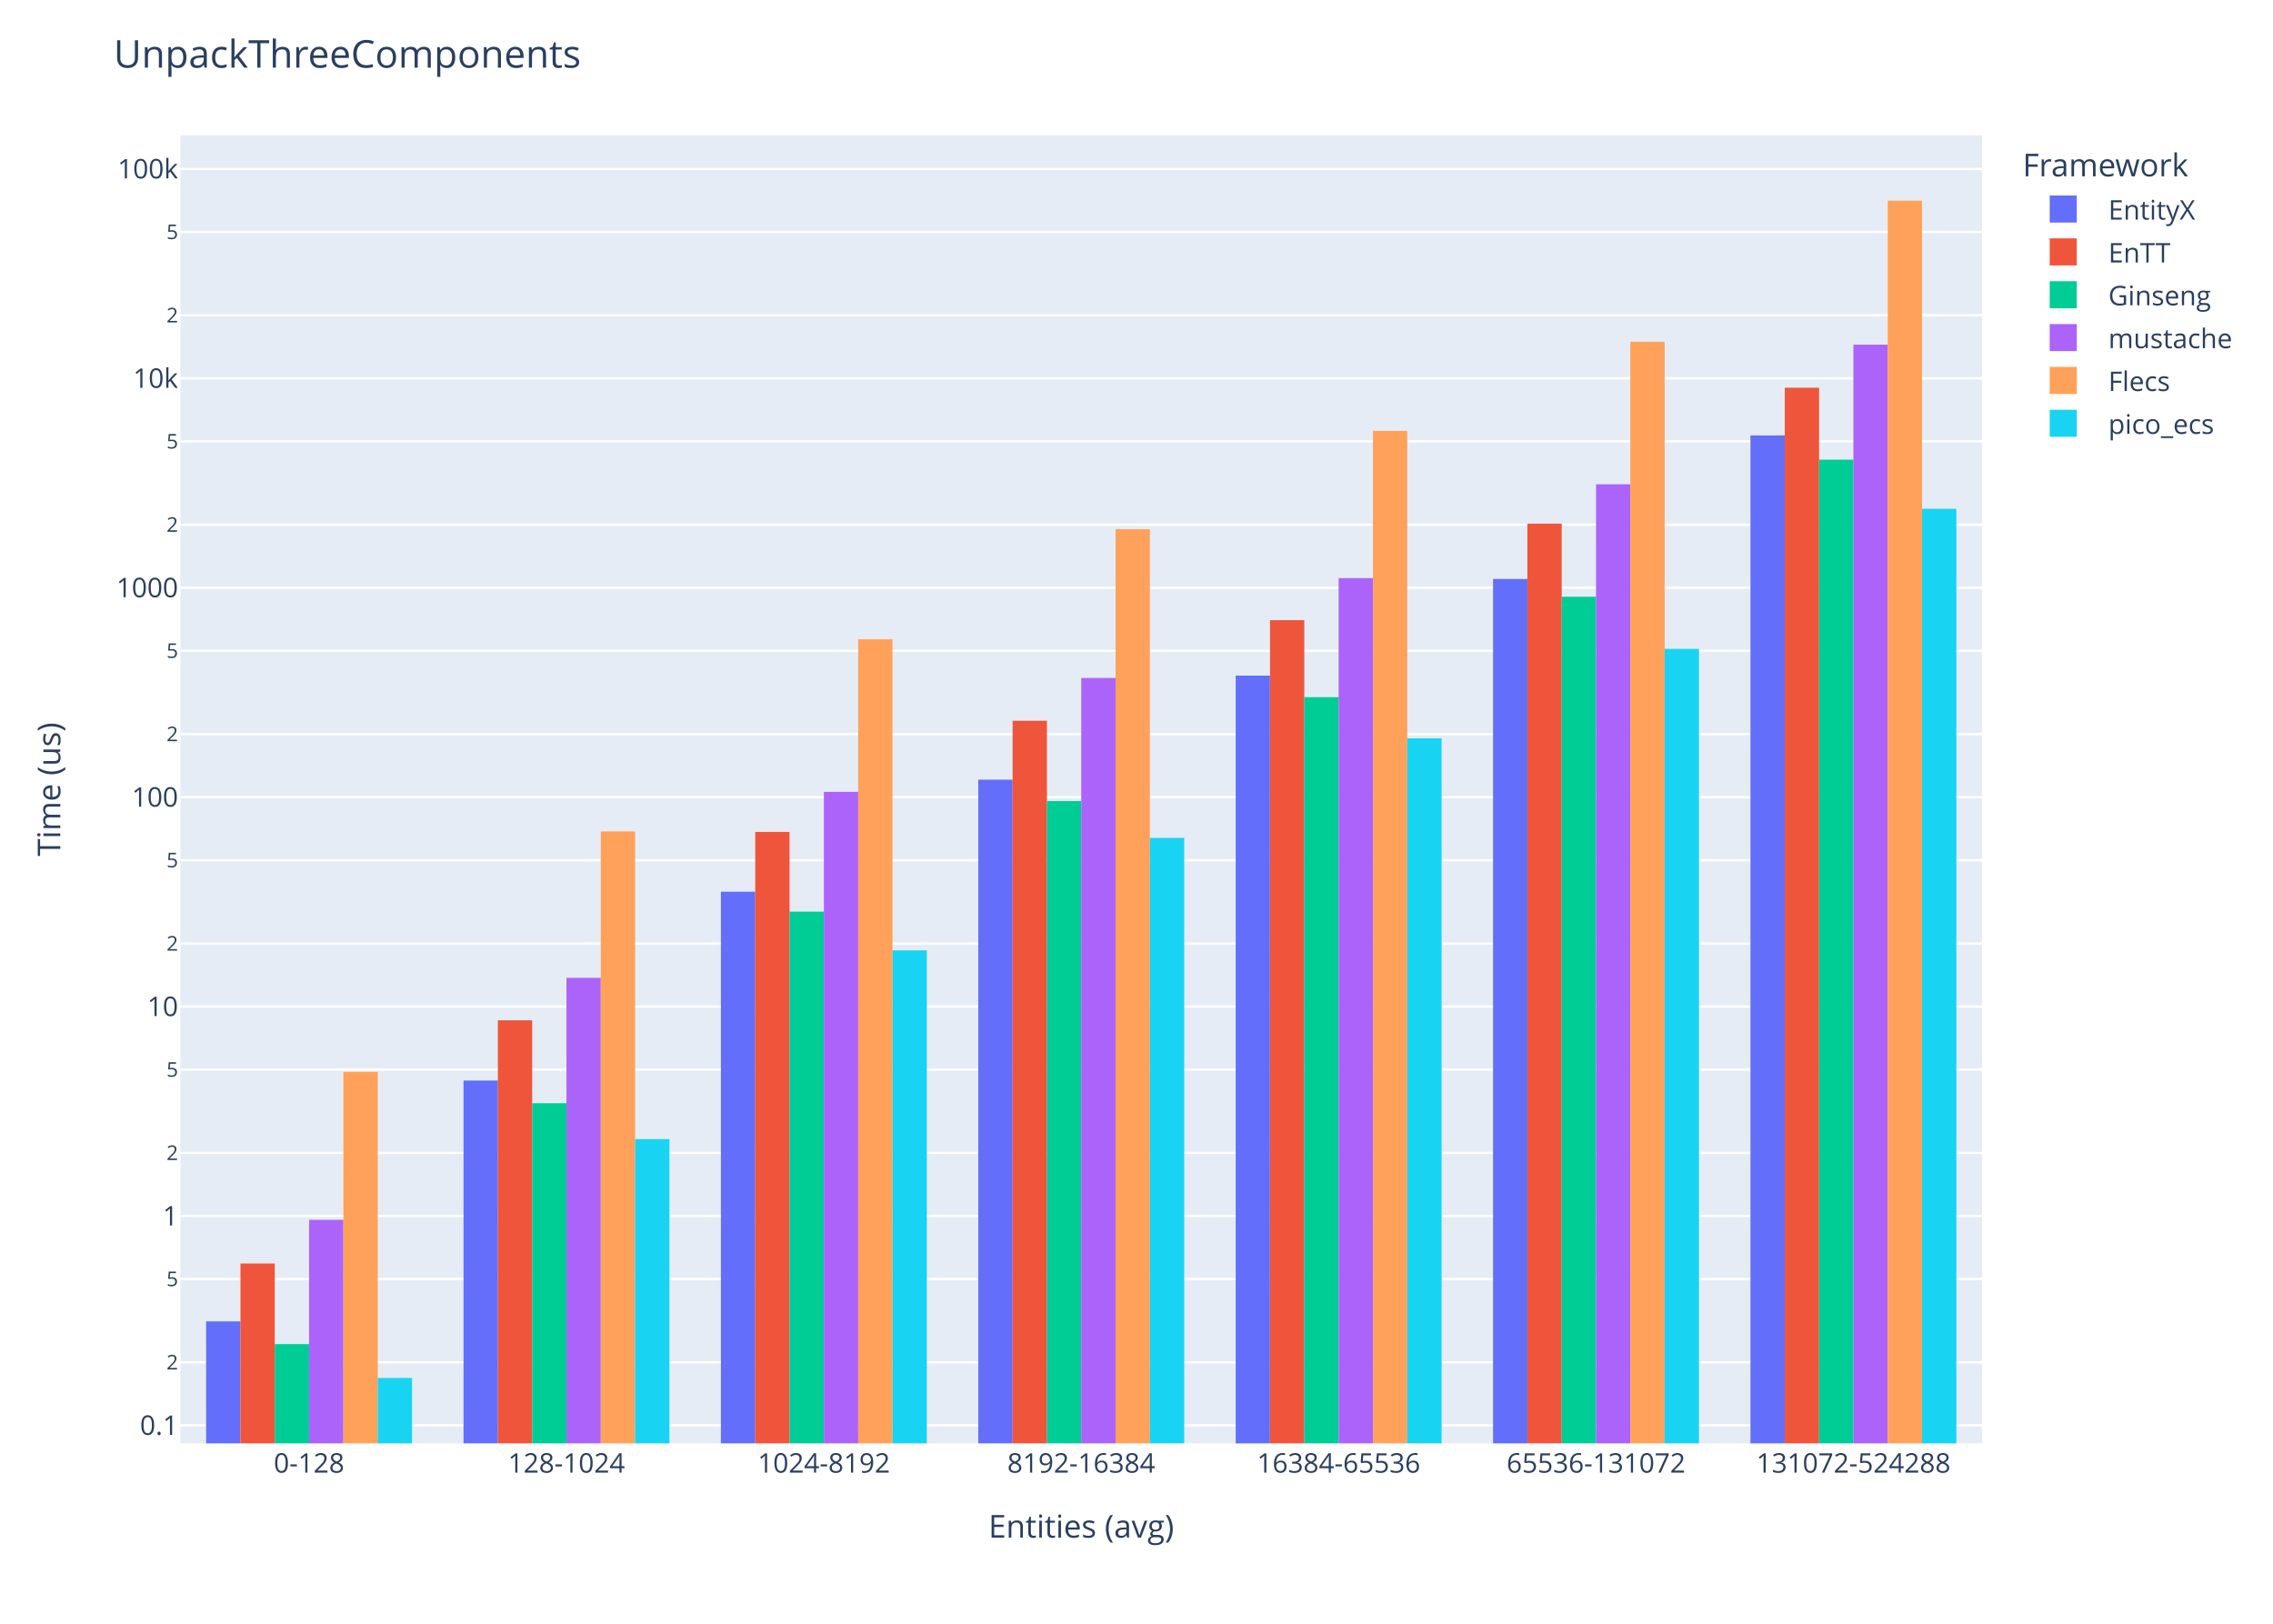
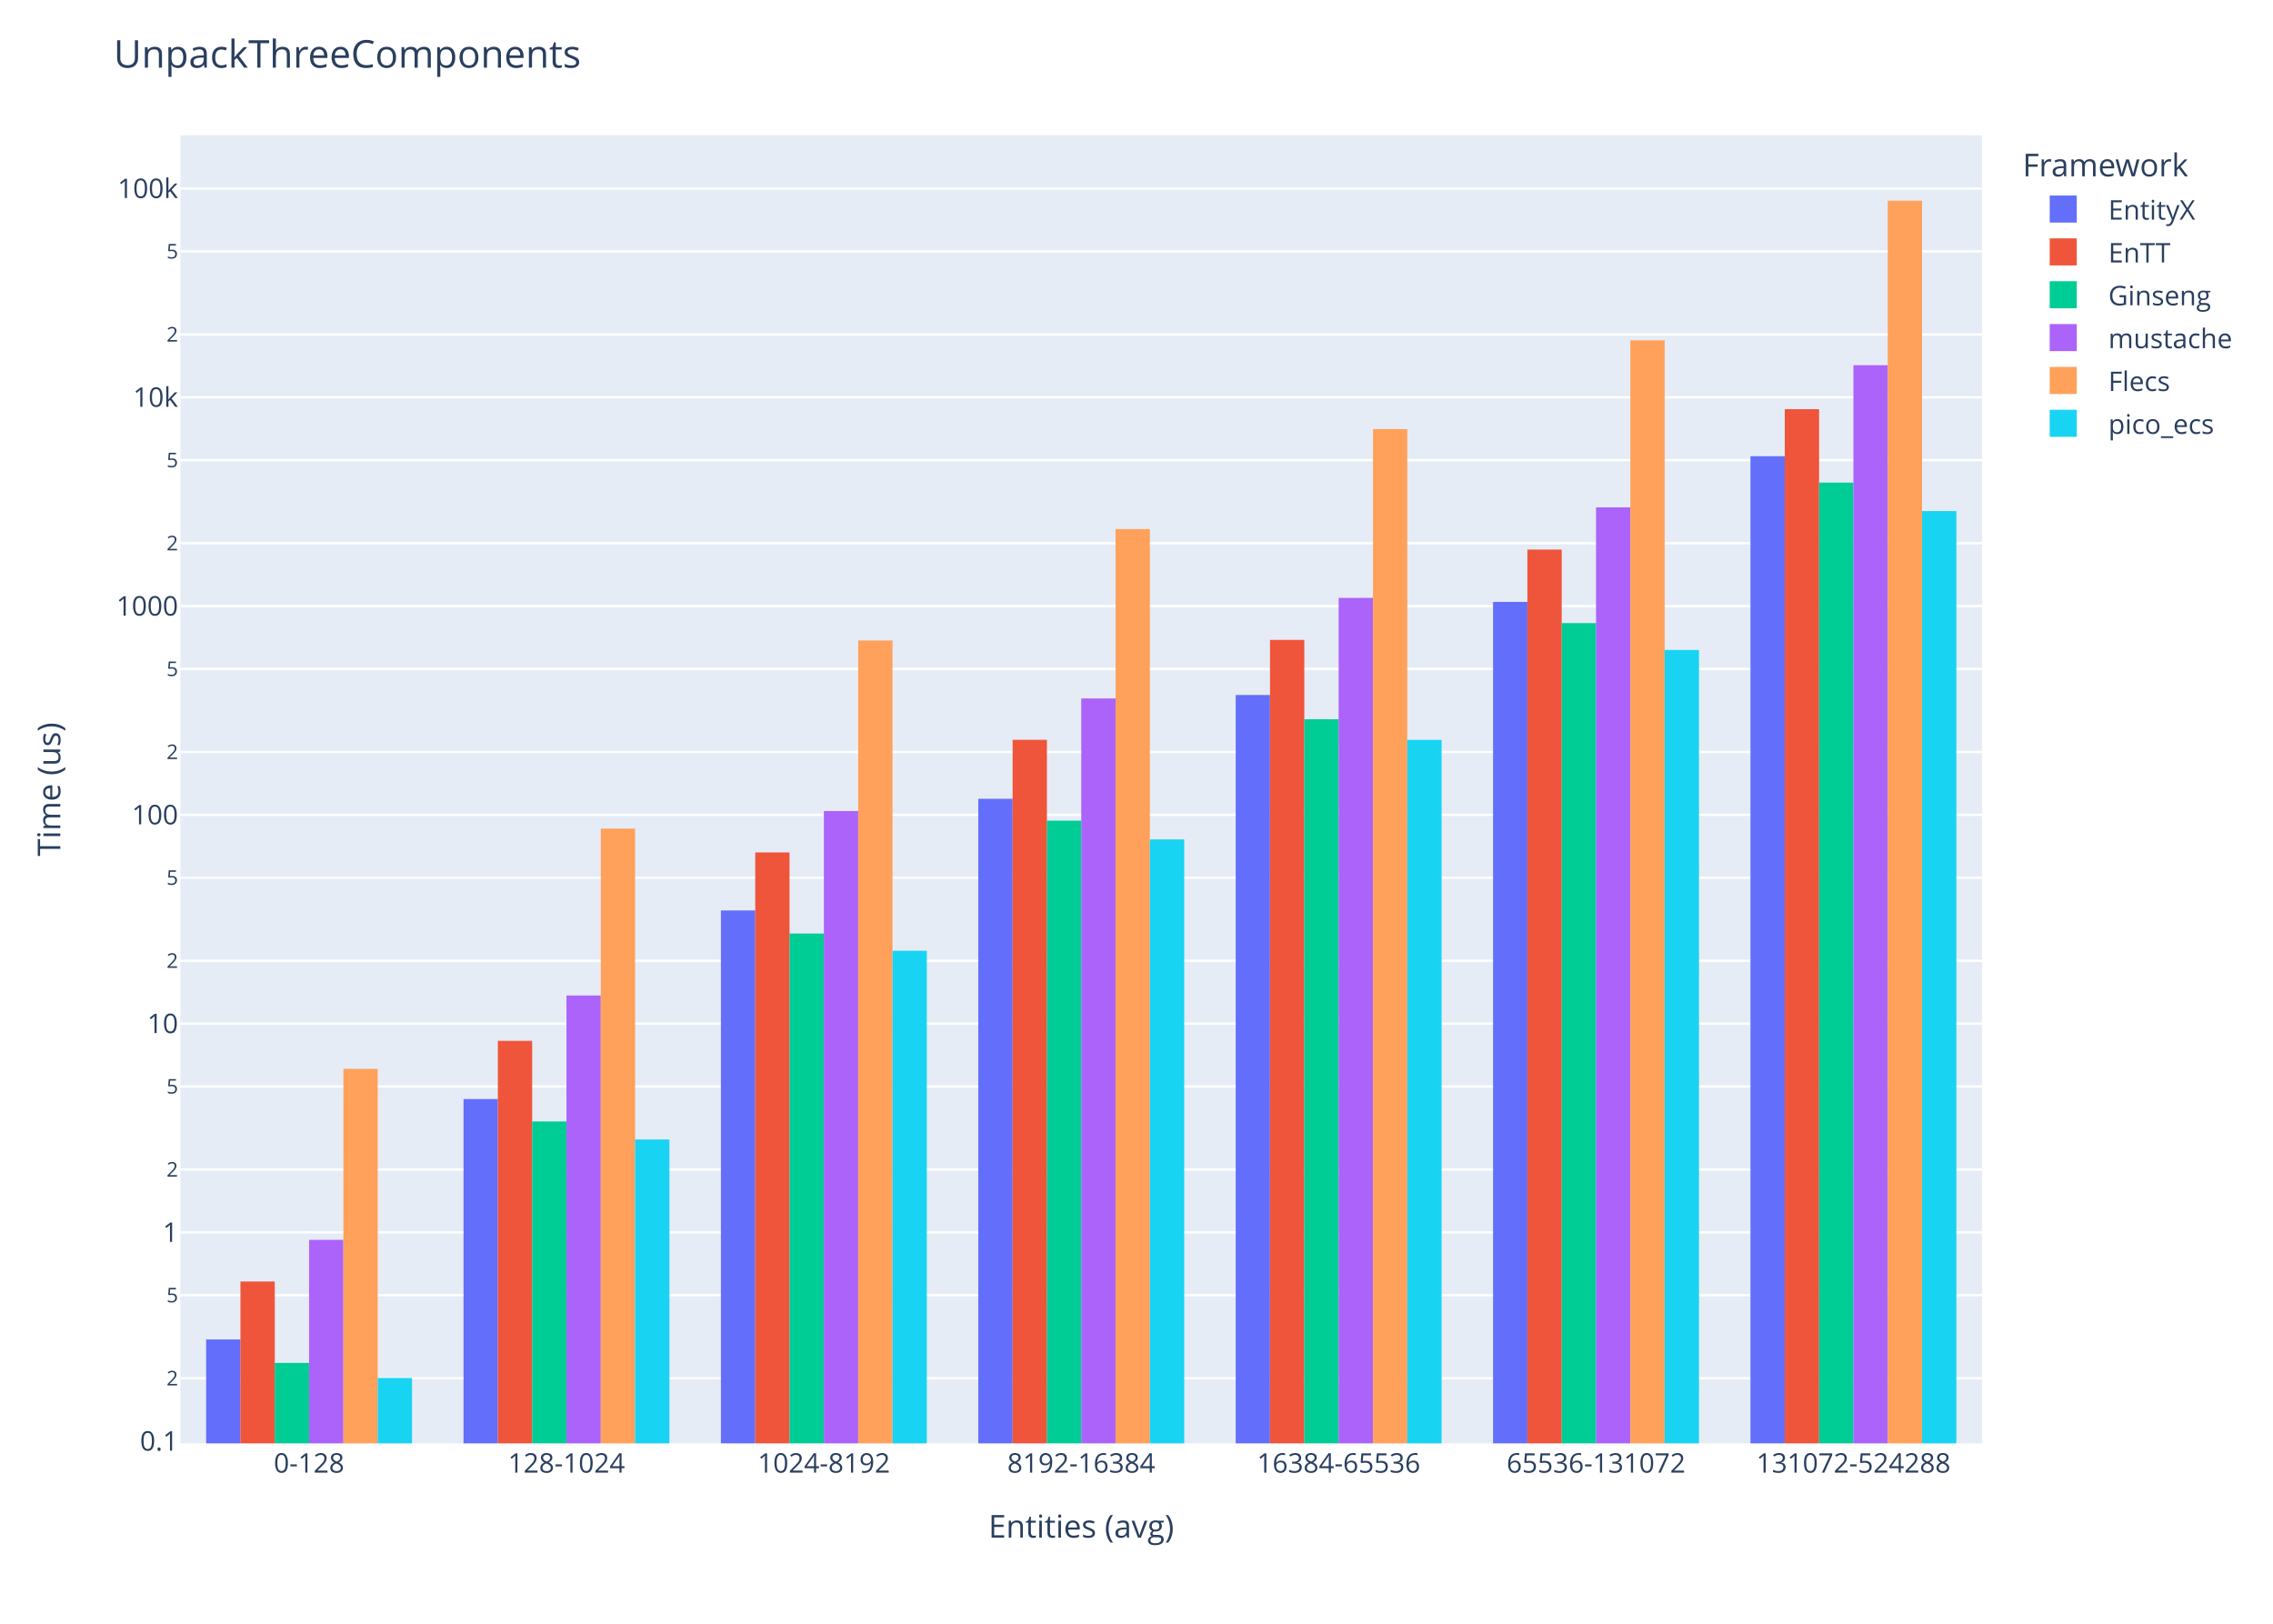
<svg xmlns="http://www.w3.org/2000/svg" class="main-svg" width="1008" height="720" style="" viewBox="0 0 1008 720">
  <rect x="0" y="0" width="1008" height="720" style="fill: rgb(255, 255, 255); fill-opacity: 1;" />
-   <defs id="defs-a10c36">
+   <defs id="defs-0700d1">
    <g class="clips">
-       <clipPath id="clipa10c36xyplot" class="plotclip">
+       <clipPath id="clip0700d1xyplot" class="plotclip">
        <rect width="799" height="580" />
      </clipPath>
-       <clipPath class="axesclip" id="clipa10c36x">
+       <clipPath class="axesclip" id="clip0700d1x">
        <rect x="80" y="0" width="799" height="720" />
      </clipPath>
-       <clipPath class="axesclip" id="clipa10c36y">
+       <clipPath class="axesclip" id="clip0700d1y">
        <rect x="0" y="60" width="1008" height="580" />
      </clipPath>
-       <clipPath class="axesclip" id="clipa10c36xy">
+       <clipPath class="axesclip" id="clip0700d1xy">
        <rect x="80" y="60" width="799" height="580" />
      </clipPath>
    </g>
    <g class="gradients" />
    <g class="patterns" />
  </defs>
  <g class="bglayer">
    <rect class="bg" x="80" y="60" width="799" height="580" style="fill: rgb(229, 236, 246); fill-opacity: 1; stroke-width: 0;" />
  </g>
  <g class="layer-below">
    <g class="imagelayer" />
    <g class="shapelayer" />
  </g>
  <g class="cartesianlayer">
    <g class="subplot xy">
      <g class="layer-subplot">
        <g class="shapelayer" />
        <g class="imagelayer" />
      </g>
      <g class="minor-gridlayer">
        <g class="x" />
        <g class="y" />
      </g>
      <g class="gridlayer">
        <g class="x" />
        <g class="y">
-           <path class="ygrid crisp" transform="translate(0,632.04)" d="M80,0h799" style="stroke: rgb(255, 255, 255); stroke-opacity: 1; stroke-width: 1px;" />
-           <path class="ygrid crisp" transform="translate(0,604.09)" d="M80,0h799" style="stroke: rgb(255, 255, 255); stroke-opacity: 1; stroke-width: 1px;" />
-           <path class="ygrid crisp" transform="translate(0,567.14)" d="M80,0h799" style="stroke: rgb(255, 255, 255); stroke-opacity: 1; stroke-width: 1px;" />
-           <path class="ygrid crisp" transform="translate(0,539.19)" d="M80,0h799" style="stroke: rgb(255, 255, 255); stroke-opacity: 1; stroke-width: 1px;" />
-           <path class="ygrid crisp" transform="translate(0,511.23)" d="M80,0h799" style="stroke: rgb(255, 255, 255); stroke-opacity: 1; stroke-width: 1px;" />
-           <path class="ygrid crisp" transform="translate(0,474.28)" d="M80,0h799" style="stroke: rgb(255, 255, 255); stroke-opacity: 1; stroke-width: 1px;" />
-           <path class="ygrid crisp" transform="translate(0,446.33)" d="M80,0h799" style="stroke: rgb(255, 255, 255); stroke-opacity: 1; stroke-width: 1px;" />
-           <path class="ygrid crisp" transform="translate(0,418.38)" d="M80,0h799" style="stroke: rgb(255, 255, 255); stroke-opacity: 1; stroke-width: 1px;" />
-           <path class="ygrid crisp" transform="translate(0,381.43)" d="M80,0h799" style="stroke: rgb(255, 255, 255); stroke-opacity: 1; stroke-width: 1px;" />
-           <path class="ygrid crisp" transform="translate(0,353.48)" d="M80,0h799" style="stroke: rgb(255, 255, 255); stroke-opacity: 1; stroke-width: 1px;" />
-           <path class="ygrid crisp" transform="translate(0,325.52)" d="M80,0h799" style="stroke: rgb(255, 255, 255); stroke-opacity: 1; stroke-width: 1px;" />
-           <path class="ygrid crisp" transform="translate(0,288.57)" d="M80,0h799" style="stroke: rgb(255, 255, 255); stroke-opacity: 1; stroke-width: 1px;" />
-           <path class="ygrid crisp" transform="translate(0,260.62)" d="M80,0h799" style="stroke: rgb(255, 255, 255); stroke-opacity: 1; stroke-width: 1px;" />
-           <path class="ygrid crisp" transform="translate(0,232.67)" d="M80,0h799" style="stroke: rgb(255, 255, 255); stroke-opacity: 1; stroke-width: 1px;" />
-           <path class="ygrid crisp" transform="translate(0,195.72)" d="M80,0h799" style="stroke: rgb(255, 255, 255); stroke-opacity: 1; stroke-width: 1px;" />
-           <path class="ygrid crisp" transform="translate(0,167.77)" d="M80,0h799" style="stroke: rgb(255, 255, 255); stroke-opacity: 1; stroke-width: 1px;" />
-           <path class="ygrid crisp" transform="translate(0,139.81)" d="M80,0h799" style="stroke: rgb(255, 255, 255); stroke-opacity: 1; stroke-width: 1px;" />
-           <path class="ygrid crisp" transform="translate(0,102.86)" d="M80,0h799" style="stroke: rgb(255, 255, 255); stroke-opacity: 1; stroke-width: 1px;" />
-           <path class="ygrid crisp" transform="translate(0,74.91)" d="M80,0h799" style="stroke: rgb(255, 255, 255); stroke-opacity: 1; stroke-width: 1px;" />
+           <path class="ygrid crisp" transform="translate(0,611.17)" d="M80,0h799" style="stroke: rgb(255, 255, 255); stroke-opacity: 1; stroke-width: 1px;" />
+           <path class="ygrid crisp" transform="translate(0,574.33)" d="M80,0h799" style="stroke: rgb(255, 255, 255); stroke-opacity: 1; stroke-width: 1px;" />
+           <path class="ygrid crisp" transform="translate(0,546.46)" d="M80,0h799" style="stroke: rgb(255, 255, 255); stroke-opacity: 1; stroke-width: 1px;" />
+           <path class="ygrid crisp" transform="translate(0,518.6)" d="M80,0h799" style="stroke: rgb(255, 255, 255); stroke-opacity: 1; stroke-width: 1px;" />
+           <path class="ygrid crisp" transform="translate(0,481.76)" d="M80,0h799" style="stroke: rgb(255, 255, 255); stroke-opacity: 1; stroke-width: 1px;" />
+           <path class="ygrid crisp" transform="translate(0,453.89)" d="M80,0h799" style="stroke: rgb(255, 255, 255); stroke-opacity: 1; stroke-width: 1px;" />
+           <path class="ygrid crisp" transform="translate(0,426.02)" d="M80,0h799" style="stroke: rgb(255, 255, 255); stroke-opacity: 1; stroke-width: 1px;" />
+           <path class="ygrid crisp" transform="translate(0,389.19)" d="M80,0h799" style="stroke: rgb(255, 255, 255); stroke-opacity: 1; stroke-width: 1px;" />
+           <path class="ygrid crisp" transform="translate(0,361.32)" d="M80,0h799" style="stroke: rgb(255, 255, 255); stroke-opacity: 1; stroke-width: 1px;" />
+           <path class="ygrid crisp" transform="translate(0,333.45)" d="M80,0h799" style="stroke: rgb(255, 255, 255); stroke-opacity: 1; stroke-width: 1px;" />
+           <path class="ygrid crisp" transform="translate(0,296.61)" d="M80,0h799" style="stroke: rgb(255, 255, 255); stroke-opacity: 1; stroke-width: 1px;" />
+           <path class="ygrid crisp" transform="translate(0,268.75)" d="M80,0h799" style="stroke: rgb(255, 255, 255); stroke-opacity: 1; stroke-width: 1px;" />
+           <path class="ygrid crisp" transform="translate(0,240.88)" d="M80,0h799" style="stroke: rgb(255, 255, 255); stroke-opacity: 1; stroke-width: 1px;" />
+           <path class="ygrid crisp" transform="translate(0,204.04)" d="M80,0h799" style="stroke: rgb(255, 255, 255); stroke-opacity: 1; stroke-width: 1px;" />
+           <path class="ygrid crisp" transform="translate(0,176.18)" d="M80,0h799" style="stroke: rgb(255, 255, 255); stroke-opacity: 1; stroke-width: 1px;" />
+           <path class="ygrid crisp" transform="translate(0,148.31)" d="M80,0h799" style="stroke: rgb(255, 255, 255); stroke-opacity: 1; stroke-width: 1px;" />
+           <path class="ygrid crisp" transform="translate(0,111.47)" d="M80,0h799" style="stroke: rgb(255, 255, 255); stroke-opacity: 1; stroke-width: 1px;" />
+           <path class="ygrid crisp" transform="translate(0,83.61)" d="M80,0h799" style="stroke: rgb(255, 255, 255); stroke-opacity: 1; stroke-width: 1px;" />
        </g>
      </g>
      <g class="zerolinelayer" />
      <path class="xlines-below" />
      <path class="ylines-below" />
      <g class="overlines-below" />
      <g class="xaxislayer-below" />
      <g class="yaxislayer-below" />
      <g class="overaxes-below" />
-       <g class="plot" transform="translate(80,60)" clip-path="url(#clipa10c36xyplot)">
+       <g class="plot" transform="translate(80,60)" clip-path="url(#clip0700d1xyplot)">
        <g class="barlayer mlayer">
          <g class="trace bars" style="opacity: 1;">
            <g class="points">
              <g class="point">
-                 <path d="M11.41,6090V525.92H26.63V6090Z" style="vector-effect: non-scaling-stroke; opacity: 1; stroke-width: 0px; fill: rgb(99, 110, 250); fill-opacity: 1;" />
-               </g>
-               <g class="point">
-                 <path d="M125.56,6090V419.13H140.78V6090Z" style="vector-effect: non-scaling-stroke; opacity: 1; stroke-width: 0px; fill: rgb(99, 110, 250); fill-opacity: 1;" />
-               </g>
-               <g class="point">
-                 <path d="M239.7,6090V335.4H254.92V6090Z" style="vector-effect: non-scaling-stroke; opacity: 1; stroke-width: 0px; fill: rgb(99, 110, 250); fill-opacity: 1;" />
-               </g>
-               <g class="point">
-                 <path d="M353.84,6090V285.72H369.06V6090Z" style="vector-effect: non-scaling-stroke; opacity: 1; stroke-width: 0px; fill: rgb(99, 110, 250); fill-opacity: 1;" />
-               </g>
-               <g class="point">
-                 <path d="M467.99,6090V239.57H483.2V6090Z" style="vector-effect: non-scaling-stroke; opacity: 1; stroke-width: 0px; fill: rgb(99, 110, 250); fill-opacity: 1;" />
-               </g>
-               <g class="point">
-                 <path d="M582.13,6090V196.74H597.35V6090Z" style="vector-effect: non-scaling-stroke; opacity: 1; stroke-width: 0px; fill: rgb(99, 110, 250); fill-opacity: 1;" />
-               </g>
-               <g class="point">
-                 <path d="M696.27,6090V133.08H711.49V6090Z" style="vector-effect: non-scaling-stroke; opacity: 1; stroke-width: 0px; fill: rgb(99, 110, 250); fill-opacity: 1;" />
-               </g>
-             </g>
-           </g>
-           <g class="trace bars" style="opacity: 1;">
-             <g class="points">
-               <g class="point">
-                 <path d="M26.63,6090V500.25H41.85V6090Z" style="vector-effect: non-scaling-stroke; opacity: 1; stroke-width: 0px; fill: rgb(239, 85, 59); fill-opacity: 1;" />
-               </g>
-               <g class="point">
-                 <path d="M140.78,6090V392.42H156V6090Z" style="vector-effect: non-scaling-stroke; opacity: 1; stroke-width: 0px; fill: rgb(239, 85, 59); fill-opacity: 1;" />
-               </g>
-               <g class="point">
-                 <path d="M254.92,6090V308.91H270.14V6090Z" style="vector-effect: non-scaling-stroke; opacity: 1; stroke-width: 0px; fill: rgb(239, 85, 59); fill-opacity: 1;" />
-               </g>
-               <g class="point">
-                 <path d="M369.06,6090V259.6H384.28V6090Z" style="vector-effect: non-scaling-stroke; opacity: 1; stroke-width: 0px; fill: rgb(239, 85, 59); fill-opacity: 1;" />
-               </g>
-               <g class="point">
-                 <path d="M483.2,6090V214.98H498.42V6090Z" style="vector-effect: non-scaling-stroke; opacity: 1; stroke-width: 0px; fill: rgb(239, 85, 59); fill-opacity: 1;" />
-               </g>
-               <g class="point">
-                 <path d="M597.35,6090V172.19H612.57V6090Z" style="vector-effect: non-scaling-stroke; opacity: 1; stroke-width: 0px; fill: rgb(239, 85, 59); fill-opacity: 1;" />
-               </g>
-               <g class="point">
-                 <path d="M711.49,6090V111.92H726.71V6090Z" style="vector-effect: non-scaling-stroke; opacity: 1; stroke-width: 0px; fill: rgb(239, 85, 59); fill-opacity: 1;" />
-               </g>
-             </g>
-           </g>
-           <g class="trace bars" style="opacity: 1;">
-             <g class="points">
-               <g class="point">
-                 <path d="M41.85,6090V536.01H57.07V6090Z" style="vector-effect: non-scaling-stroke; opacity: 1; stroke-width: 0px; fill: rgb(0, 204, 150); fill-opacity: 1;" />
-               </g>
-               <g class="point">
-                 <path d="M156,6090V429.18H171.21V6090Z" style="vector-effect: non-scaling-stroke; opacity: 1; stroke-width: 0px; fill: rgb(0, 204, 150); fill-opacity: 1;" />
-               </g>
-               <g class="point">
-                 <path d="M270.14,6090V344.24H285.36V6090Z" style="vector-effect: non-scaling-stroke; opacity: 1; stroke-width: 0px; fill: rgb(0, 204, 150); fill-opacity: 1;" />
-               </g>
-               <g class="point">
-                 <path d="M384.28,6090V295.18H399.5V6090Z" style="vector-effect: non-scaling-stroke; opacity: 1; stroke-width: 0px; fill: rgb(0, 204, 150); fill-opacity: 1;" />
-               </g>
-               <g class="point">
-                 <path d="M498.42,6090V249.15H513.64V6090Z" style="vector-effect: non-scaling-stroke; opacity: 1; stroke-width: 0px; fill: rgb(0, 204, 150); fill-opacity: 1;" />
-               </g>
-               <g class="point">
-                 <path d="M612.57,6090V204.6H627.79V6090Z" style="vector-effect: non-scaling-stroke; opacity: 1; stroke-width: 0px; fill: rgb(0, 204, 150); fill-opacity: 1;" />
-               </g>
-               <g class="point">
-                 <path d="M726.71,6090V143.83H741.93V6090Z" style="vector-effect: non-scaling-stroke; opacity: 1; stroke-width: 0px; fill: rgb(0, 204, 150); fill-opacity: 1;" />
-               </g>
-             </g>
-           </g>
-           <g class="trace bars" style="opacity: 1;">
-             <g class="points">
-               <g class="point">
-                 <path d="M57.07,6090V480.9H72.29V6090Z" style="vector-effect: non-scaling-stroke; opacity: 1; stroke-width: 0px; fill: rgb(171, 99, 250); fill-opacity: 1;" />
-               </g>
-               <g class="point">
-                 <path d="M171.21,6090V373.61H186.43V6090Z" style="vector-effect: non-scaling-stroke; opacity: 1; stroke-width: 0px; fill: rgb(171, 99, 250); fill-opacity: 1;" />
-               </g>
-               <g class="point">
-                 <path d="M285.36,6090V291.13H300.58V6090Z" style="vector-effect: non-scaling-stroke; opacity: 1; stroke-width: 0px; fill: rgb(171, 99, 250); fill-opacity: 1;" />
-               </g>
-               <g class="point">
-                 <path d="M399.5,6090V240.63H414.72V6090Z" style="vector-effect: non-scaling-stroke; opacity: 1; stroke-width: 0px; fill: rgb(171, 99, 250); fill-opacity: 1;" />
-               </g>
-               <g class="point">
-                 <path d="M513.64,6090V196.36H528.86V6090Z" style="vector-effect: non-scaling-stroke; opacity: 1; stroke-width: 0px; fill: rgb(171, 99, 250); fill-opacity: 1;" />
-               </g>
-               <g class="point">
-                 <path d="M627.79,6090V154.74H643V6090Z" style="vector-effect: non-scaling-stroke; opacity: 1; stroke-width: 0px; fill: rgb(171, 99, 250); fill-opacity: 1;" />
-               </g>
-               <g class="point">
-                 <path d="M741.93,6090V92.83H757.15V6090Z" style="vector-effect: non-scaling-stroke; opacity: 1; stroke-width: 0px; fill: rgb(171, 99, 250); fill-opacity: 1;" />
-               </g>
-             </g>
-           </g>
-           <g class="trace bars" style="opacity: 1;">
-             <g class="points">
-               <g class="point">
-                 <path d="M72.29,6090V415.29H87.51V6090Z" style="vector-effect: non-scaling-stroke; opacity: 1; stroke-width: 0px; fill: rgb(255, 161, 90); fill-opacity: 1;" />
-               </g>
-               <g class="point">
-                 <path d="M186.43,6090V308.69H201.65V6090Z" style="vector-effect: non-scaling-stroke; opacity: 1; stroke-width: 0px; fill: rgb(255, 161, 90); fill-opacity: 1;" />
-               </g>
-               <g class="point">
-                 <path d="M300.58,6090V223.48H315.8V6090Z" style="vector-effect: non-scaling-stroke; opacity: 1; stroke-width: 0px; fill: rgb(255, 161, 90); fill-opacity: 1;" />
-               </g>
-               <g class="point">
-                 <path d="M414.72,6090V174.68H429.94V6090Z" style="vector-effect: non-scaling-stroke; opacity: 1; stroke-width: 0px; fill: rgb(255, 161, 90); fill-opacity: 1;" />
-               </g>
-               <g class="point">
-                 <path d="M528.86,6090V131.05H544.08V6090Z" style="vector-effect: non-scaling-stroke; opacity: 1; stroke-width: 0px; fill: rgb(255, 161, 90); fill-opacity: 1;" />
-               </g>
-               <g class="point">
-                 <path d="M643,6090V91.52H658.22V6090Z" style="vector-effect: non-scaling-stroke; opacity: 1; stroke-width: 0px; fill: rgb(255, 161, 90); fill-opacity: 1;" />
+                 <path d="M11.41,6090V533.94H26.63V6090Z" style="vector-effect: non-scaling-stroke; opacity: 1; stroke-width: 0px; fill: rgb(99, 110, 250); fill-opacity: 1;" />
+               </g>
+               <g class="point">
+                 <path d="M125.56,6090V427.34H140.78V6090Z" style="vector-effect: non-scaling-stroke; opacity: 1; stroke-width: 0px; fill: rgb(99, 110, 250); fill-opacity: 1;" />
+               </g>
+               <g class="point">
+                 <path d="M239.7,6090V343.72H254.92V6090Z" style="vector-effect: non-scaling-stroke; opacity: 1; stroke-width: 0px; fill: rgb(99, 110, 250); fill-opacity: 1;" />
+               </g>
+               <g class="point">
+                 <path d="M353.84,6090V294.19H369.06V6090Z" style="vector-effect: non-scaling-stroke; opacity: 1; stroke-width: 0px; fill: rgb(99, 110, 250); fill-opacity: 1;" />
+               </g>
+               <g class="point">
+                 <path d="M467.99,6090V248.18H483.2V6090Z" style="vector-effect: non-scaling-stroke; opacity: 1; stroke-width: 0px; fill: rgb(99, 110, 250); fill-opacity: 1;" />
+               </g>
+               <g class="point">
+                 <path d="M582.13,6090V206.9H597.35V6090Z" style="vector-effect: non-scaling-stroke; opacity: 1; stroke-width: 0px; fill: rgb(99, 110, 250); fill-opacity: 1;" />
+               </g>
+               <g class="point">
+                 <path d="M696.27,6090V142.29H711.49V6090Z" style="vector-effect: non-scaling-stroke; opacity: 1; stroke-width: 0px; fill: rgb(99, 110, 250); fill-opacity: 1;" />
+               </g>
+             </g>
+           </g>
+           <g class="trace bars" style="opacity: 1;">
+             <g class="points">
+               <g class="point">
+                 <path d="M26.63,6090V508.24H41.85V6090Z" style="vector-effect: non-scaling-stroke; opacity: 1; stroke-width: 0px; fill: rgb(239, 85, 59); fill-opacity: 1;" />
+               </g>
+               <g class="point">
+                 <path d="M140.78,6090V401.54H156V6090Z" style="vector-effect: non-scaling-stroke; opacity: 1; stroke-width: 0px; fill: rgb(239, 85, 59); fill-opacity: 1;" />
+               </g>
+               <g class="point">
+                 <path d="M254.92,6090V317.98H270.14V6090Z" style="vector-effect: non-scaling-stroke; opacity: 1; stroke-width: 0px; fill: rgb(239, 85, 59); fill-opacity: 1;" />
+               </g>
+               <g class="point">
+                 <path d="M369.06,6090V268.05H384.28V6090Z" style="vector-effect: non-scaling-stroke; opacity: 1; stroke-width: 0px; fill: rgb(239, 85, 59); fill-opacity: 1;" />
+               </g>
+               <g class="point">
+                 <path d="M483.2,6090V223.74H498.42V6090Z" style="vector-effect: non-scaling-stroke; opacity: 1; stroke-width: 0px; fill: rgb(239, 85, 59); fill-opacity: 1;" />
+               </g>
+               <g class="point">
+                 <path d="M597.35,6090V183.69H612.57V6090Z" style="vector-effect: non-scaling-stroke; opacity: 1; stroke-width: 0px; fill: rgb(239, 85, 59); fill-opacity: 1;" />
+               </g>
+               <g class="point">
+                 <path d="M711.49,6090V121.43H726.71V6090Z" style="vector-effect: non-scaling-stroke; opacity: 1; stroke-width: 0px; fill: rgb(239, 85, 59); fill-opacity: 1;" />
+               </g>
+             </g>
+           </g>
+           <g class="trace bars" style="opacity: 1;">
+             <g class="points">
+               <g class="point">
+                 <path d="M41.85,6090V544.34H57.07V6090Z" style="vector-effect: non-scaling-stroke; opacity: 1; stroke-width: 0px; fill: rgb(0, 204, 150); fill-opacity: 1;" />
+               </g>
+               <g class="point">
+                 <path d="M156,6090V437.27H171.21V6090Z" style="vector-effect: non-scaling-stroke; opacity: 1; stroke-width: 0px; fill: rgb(0, 204, 150); fill-opacity: 1;" />
+               </g>
+               <g class="point">
+                 <path d="M270.14,6090V353.95H285.36V6090Z" style="vector-effect: non-scaling-stroke; opacity: 1; stroke-width: 0px; fill: rgb(0, 204, 150); fill-opacity: 1;" />
+               </g>
+               <g class="point">
+                 <path d="M384.28,6090V303.89H399.5V6090Z" style="vector-effect: non-scaling-stroke; opacity: 1; stroke-width: 0px; fill: rgb(0, 204, 150); fill-opacity: 1;" />
+               </g>
+               <g class="point">
+                 <path d="M498.42,6090V258.94H513.64V6090Z" style="vector-effect: non-scaling-stroke; opacity: 1; stroke-width: 0px; fill: rgb(0, 204, 150); fill-opacity: 1;" />
+               </g>
+               <g class="point">
+                 <path d="M612.57,6090V216.31H627.79V6090Z" style="vector-effect: non-scaling-stroke; opacity: 1; stroke-width: 0px; fill: rgb(0, 204, 150); fill-opacity: 1;" />
+               </g>
+               <g class="point">
+                 <path d="M726.71,6090V154H741.93V6090Z" style="vector-effect: non-scaling-stroke; opacity: 1; stroke-width: 0px; fill: rgb(0, 204, 150); fill-opacity: 1;" />
+               </g>
+             </g>
+           </g>
+           <g class="trace bars" style="opacity: 1;">
+             <g class="points">
+               <g class="point">
+                 <path d="M57.07,6090V489.77H72.29V6090Z" style="vector-effect: non-scaling-stroke; opacity: 1; stroke-width: 0px; fill: rgb(171, 99, 250); fill-opacity: 1;" />
+               </g>
+               <g class="point">
+                 <path d="M171.21,6090V381.43H186.43V6090Z" style="vector-effect: non-scaling-stroke; opacity: 1; stroke-width: 0px; fill: rgb(171, 99, 250); fill-opacity: 1;" />
+               </g>
+               <g class="point">
+                 <path d="M285.36,6090V299.64H300.58V6090Z" style="vector-effect: non-scaling-stroke; opacity: 1; stroke-width: 0px; fill: rgb(171, 99, 250); fill-opacity: 1;" />
+               </g>
+               <g class="point">
+                 <path d="M399.5,6090V249.71H414.72V6090Z" style="vector-effect: non-scaling-stroke; opacity: 1; stroke-width: 0px; fill: rgb(171, 99, 250); fill-opacity: 1;" />
+               </g>
+               <g class="point">
+                 <path d="M513.64,6090V205.12H528.86V6090Z" style="vector-effect: non-scaling-stroke; opacity: 1; stroke-width: 0px; fill: rgb(171, 99, 250); fill-opacity: 1;" />
+               </g>
+               <g class="point">
+                 <path d="M627.79,6090V164.96H643V6090Z" style="vector-effect: non-scaling-stroke; opacity: 1; stroke-width: 0px; fill: rgb(171, 99, 250); fill-opacity: 1;" />
+               </g>
+               <g class="point">
+                 <path d="M741.93,6090V101.94H757.15V6090Z" style="vector-effect: non-scaling-stroke; opacity: 1; stroke-width: 0px; fill: rgb(171, 99, 250); fill-opacity: 1;" />
+               </g>
+             </g>
+           </g>
+           <g class="trace bars" style="opacity: 1;">
+             <g class="points">
+               <g class="point">
+                 <path d="M72.29,6090V413.95H87.51V6090Z" style="vector-effect: non-scaling-stroke; opacity: 1; stroke-width: 0px; fill: rgb(255, 161, 90); fill-opacity: 1;" />
+               </g>
+               <g class="point">
+                 <path d="M186.43,6090V307.41H201.65V6090Z" style="vector-effect: non-scaling-stroke; opacity: 1; stroke-width: 0px; fill: rgb(255, 161, 90); fill-opacity: 1;" />
+               </g>
+               <g class="point">
+                 <path d="M300.58,6090V224.01H315.8V6090Z" style="vector-effect: non-scaling-stroke; opacity: 1; stroke-width: 0px; fill: rgb(255, 161, 90); fill-opacity: 1;" />
+               </g>
+               <g class="point">
+                 <path d="M414.72,6090V174.61H429.94V6090Z" style="vector-effect: non-scaling-stroke; opacity: 1; stroke-width: 0px; fill: rgb(255, 161, 90); fill-opacity: 1;" />
+               </g>
+               <g class="point">
+                 <path d="M528.86,6090V130.27H544.08V6090Z" style="vector-effect: non-scaling-stroke; opacity: 1; stroke-width: 0px; fill: rgb(255, 161, 90); fill-opacity: 1;" />
+               </g>
+               <g class="point">
+                 <path d="M643,6090V90.9H658.22V6090Z" style="vector-effect: non-scaling-stroke; opacity: 1; stroke-width: 0px; fill: rgb(255, 161, 90); fill-opacity: 1;" />
              </g>
              <g class="point">
                <path d="M757.15,6090V29H772.37V6090Z" style="vector-effect: non-scaling-stroke; opacity: 1; stroke-width: 0px; fill: rgb(255, 161, 90); fill-opacity: 1;" />
              </g>
            </g>
          </g>
          <g class="trace bars" style="opacity: 1;">
            <g class="points">
              <g class="point">
                <path d="M87.51,6090V551H102.73V6090Z" style="vector-effect: non-scaling-stroke; opacity: 1; stroke-width: 0px; fill: rgb(25, 211, 243); fill-opacity: 1;" />
              </g>
              <g class="point">
-                 <path d="M201.65,6090V445.09H216.87V6090Z" style="vector-effect: non-scaling-stroke; opacity: 1; stroke-width: 0px; fill: rgb(25, 211, 243); fill-opacity: 1;" />
-               </g>
-               <g class="point">
-                 <path d="M315.8,6090V361.41H331.01V6090Z" style="vector-effect: non-scaling-stroke; opacity: 1; stroke-width: 0px; fill: rgb(25, 211, 243); fill-opacity: 1;" />
-               </g>
-               <g class="point">
-                 <path d="M429.94,6090V311.54H445.16V6090Z" style="vector-effect: non-scaling-stroke; opacity: 1; stroke-width: 0px; fill: rgb(25, 211, 243); fill-opacity: 1;" />
-               </g>
-               <g class="point">
-                 <path d="M544.08,6090V267.41H559.3V6090Z" style="vector-effect: non-scaling-stroke; opacity: 1; stroke-width: 0px; fill: rgb(25, 211, 243); fill-opacity: 1;" />
-               </g>
-               <g class="point">
-                 <path d="M658.22,6090V227.72H673.44V6090Z" style="vector-effect: non-scaling-stroke; opacity: 1; stroke-width: 0px; fill: rgb(25, 211, 243); fill-opacity: 1;" />
-               </g>
-               <g class="point">
-                 <path d="M772.37,6090V165.61H787.59V6090Z" style="vector-effect: non-scaling-stroke; opacity: 1; stroke-width: 0px; fill: rgb(25, 211, 243); fill-opacity: 1;" />
+                 <path d="M201.65,6090V445.27H216.87V6090Z" style="vector-effect: non-scaling-stroke; opacity: 1; stroke-width: 0px; fill: rgb(25, 211, 243); fill-opacity: 1;" />
+               </g>
+               <g class="point">
+                 <path d="M315.8,6090V361.58H331.01V6090Z" style="vector-effect: non-scaling-stroke; opacity: 1; stroke-width: 0px; fill: rgb(25, 211, 243); fill-opacity: 1;" />
+               </g>
+               <g class="point">
+                 <path d="M429.94,6090V312.2H445.16V6090Z" style="vector-effect: non-scaling-stroke; opacity: 1; stroke-width: 0px; fill: rgb(25, 211, 243); fill-opacity: 1;" />
+               </g>
+               <g class="point">
+                 <path d="M544.08,6090V268.07H559.3V6090Z" style="vector-effect: non-scaling-stroke; opacity: 1; stroke-width: 0px; fill: rgb(25, 211, 243); fill-opacity: 1;" />
+               </g>
+               <g class="point">
+                 <path d="M658.22,6090V228.2H673.44V6090Z" style="vector-effect: non-scaling-stroke; opacity: 1; stroke-width: 0px; fill: rgb(25, 211, 243); fill-opacity: 1;" />
+               </g>
+               <g class="point">
+                 <path d="M772.37,6090V166.63H787.59V6090Z" style="vector-effect: non-scaling-stroke; opacity: 1; stroke-width: 0px; fill: rgb(25, 211, 243); fill-opacity: 1;" />
              </g>
            </g>
          </g>
        </g>
      </g>
      <g class="overplot" />
      <path class="xlines-above crisp" d="M0,0" style="fill: none;" />
      <path class="ylines-above crisp" d="M0,0" style="fill: none;" />
      <g class="overlines-above" />
      <g class="xaxislayer-above">
        <g class="xtick">
          <text text-anchor="middle" x="0" y="653" transform="translate(137.07,0)" style="font-family: 'Open Sans', verdana, arial, sans-serif; font-size: 12px; fill: rgb(42, 63, 95); fill-opacity: 1; white-space: pre; opacity: 1;">0-128</text>
        </g>
        <g class="xtick">
          <text text-anchor="middle" x="0" y="653" transform="translate(251.21,0)" style="font-family: 'Open Sans', verdana, arial, sans-serif; font-size: 12px; fill: rgb(42, 63, 95); fill-opacity: 1; white-space: pre; opacity: 1;">128-1024</text>
        </g>
        <g class="xtick">
          <text text-anchor="middle" x="0" y="653" transform="translate(365.36,0)" style="font-family: 'Open Sans', verdana, arial, sans-serif; font-size: 12px; fill: rgb(42, 63, 95); fill-opacity: 1; white-space: pre; opacity: 1;">1024-8192</text>
        </g>
        <g class="xtick">
          <text text-anchor="middle" x="0" y="653" transform="translate(479.5,0)" style="font-family: 'Open Sans', verdana, arial, sans-serif; font-size: 12px; fill: rgb(42, 63, 95); fill-opacity: 1; white-space: pre; opacity: 1;">8192-16384</text>
        </g>
        <g class="xtick">
          <text text-anchor="middle" x="0" y="653" transform="translate(593.64,0)" style="font-family: 'Open Sans', verdana, arial, sans-serif; font-size: 12px; fill: rgb(42, 63, 95); fill-opacity: 1; white-space: pre; opacity: 1;">16384-65536</text>
        </g>
        <g class="xtick">
          <text text-anchor="middle" x="0" y="653" transform="translate(707.79,0)" style="font-family: 'Open Sans', verdana, arial, sans-serif; font-size: 12px; fill: rgb(42, 63, 95); fill-opacity: 1; white-space: pre; opacity: 1;">65536-131072</text>
        </g>
        <g class="xtick">
          <text text-anchor="middle" x="0" y="653" transform="translate(821.93,0)" style="font-family: 'Open Sans', verdana, arial, sans-serif; font-size: 12px; fill: rgb(42, 63, 95); fill-opacity: 1; white-space: pre; opacity: 1;">131072-524288</text>
        </g>
      </g>
      <g class="yaxislayer-above">
        <g class="ytick">
-           <text text-anchor="end" x="79" y="4.2" transform="translate(0,632.04)" style="font-family: 'Open Sans', verdana, arial, sans-serif; font-size: 12px; fill: rgb(42, 63, 95); fill-opacity: 1; white-space: pre; opacity: 1;">0.1</text>
-         </g>
-         <g class="ytick">
-           <text text-anchor="end" x="79" y="3.15" style="font-family: 'Open Sans', verdana, arial, sans-serif; font-size: 9px; fill: rgb(42, 63, 95); fill-opacity: 1; white-space: pre; opacity: 1;" transform="translate(0,604.09)">2</text>
-         </g>
-         <g class="ytick">
-           <text text-anchor="end" x="79" y="3.15" style="font-family: 'Open Sans', verdana, arial, sans-serif; font-size: 9px; fill: rgb(42, 63, 95); fill-opacity: 1; white-space: pre; opacity: 1;" transform="translate(0,567.14)">5</text>
-         </g>
-         <g class="ytick">
-           <text text-anchor="end" x="79" y="4.2" style="font-family: 'Open Sans', verdana, arial, sans-serif; font-size: 12px; fill: rgb(42, 63, 95); fill-opacity: 1; white-space: pre; opacity: 1;" transform="translate(0,539.19)">1</text>
-         </g>
-         <g class="ytick">
-           <text text-anchor="end" x="79" y="3.15" style="font-family: 'Open Sans', verdana, arial, sans-serif; font-size: 9px; fill: rgb(42, 63, 95); fill-opacity: 1; white-space: pre; opacity: 1;" transform="translate(0,511.23)">2</text>
-         </g>
-         <g class="ytick">
-           <text text-anchor="end" x="79" y="3.15" style="font-family: 'Open Sans', verdana, arial, sans-serif; font-size: 9px; fill: rgb(42, 63, 95); fill-opacity: 1; white-space: pre; opacity: 1;" transform="translate(0,474.28)">5</text>
-         </g>
-         <g class="ytick">
-           <text text-anchor="end" x="79" y="4.2" style="font-family: 'Open Sans', verdana, arial, sans-serif; font-size: 12px; fill: rgb(42, 63, 95); fill-opacity: 1; white-space: pre; opacity: 1;" transform="translate(0,446.33)">10</text>
-         </g>
-         <g class="ytick">
-           <text text-anchor="end" x="79" y="3.15" style="font-family: 'Open Sans', verdana, arial, sans-serif; font-size: 9px; fill: rgb(42, 63, 95); fill-opacity: 1; white-space: pre; opacity: 1;" transform="translate(0,418.38)">2</text>
-         </g>
-         <g class="ytick">
-           <text text-anchor="end" x="79" y="3.15" style="font-family: 'Open Sans', verdana, arial, sans-serif; font-size: 9px; fill: rgb(42, 63, 95); fill-opacity: 1; white-space: pre; opacity: 1;" transform="translate(0,381.43)">5</text>
-         </g>
-         <g class="ytick">
-           <text text-anchor="end" x="79" y="4.2" style="font-family: 'Open Sans', verdana, arial, sans-serif; font-size: 12px; fill: rgb(42, 63, 95); fill-opacity: 1; white-space: pre; opacity: 1;" transform="translate(0,353.48)">100</text>
-         </g>
-         <g class="ytick">
-           <text text-anchor="end" x="79" y="3.15" style="font-family: 'Open Sans', verdana, arial, sans-serif; font-size: 9px; fill: rgb(42, 63, 95); fill-opacity: 1; white-space: pre; opacity: 1;" transform="translate(0,325.52)">2</text>
-         </g>
-         <g class="ytick">
-           <text text-anchor="end" x="79" y="3.15" style="font-family: 'Open Sans', verdana, arial, sans-serif; font-size: 9px; fill: rgb(42, 63, 95); fill-opacity: 1; white-space: pre; opacity: 1;" transform="translate(0,288.57)">5</text>
-         </g>
-         <g class="ytick">
-           <text text-anchor="end" x="79" y="4.2" style="font-family: 'Open Sans', verdana, arial, sans-serif; font-size: 12px; fill: rgb(42, 63, 95); fill-opacity: 1; white-space: pre; opacity: 1;" transform="translate(0,260.62)">1000</text>
-         </g>
-         <g class="ytick">
-           <text text-anchor="end" x="79" y="3.15" style="font-family: 'Open Sans', verdana, arial, sans-serif; font-size: 9px; fill: rgb(42, 63, 95); fill-opacity: 1; white-space: pre; opacity: 1;" transform="translate(0,232.67)">2</text>
-         </g>
-         <g class="ytick">
-           <text text-anchor="end" x="79" y="3.15" style="font-family: 'Open Sans', verdana, arial, sans-serif; font-size: 9px; fill: rgb(42, 63, 95); fill-opacity: 1; white-space: pre; opacity: 1;" transform="translate(0,195.72)">5</text>
-         </g>
-         <g class="ytick">
-           <text text-anchor="end" x="79" y="4.2" style="font-family: 'Open Sans', verdana, arial, sans-serif; font-size: 12px; fill: rgb(42, 63, 95); fill-opacity: 1; white-space: pre; opacity: 1;" transform="translate(0,167.77)">10k</text>
-         </g>
-         <g class="ytick">
-           <text text-anchor="end" x="79" y="3.15" style="font-family: 'Open Sans', verdana, arial, sans-serif; font-size: 9px; fill: rgb(42, 63, 95); fill-opacity: 1; white-space: pre; opacity: 1;" transform="translate(0,139.81)">2</text>
-         </g>
-         <g class="ytick">
-           <text text-anchor="end" x="79" y="3.15" style="font-family: 'Open Sans', verdana, arial, sans-serif; font-size: 9px; fill: rgb(42, 63, 95); fill-opacity: 1; white-space: pre; opacity: 1;" transform="translate(0,102.86)">5</text>
-         </g>
-         <g class="ytick">
-           <text text-anchor="end" x="79" y="4.2" style="font-family: 'Open Sans', verdana, arial, sans-serif; font-size: 12px; fill: rgb(42, 63, 95); fill-opacity: 1; white-space: pre; opacity: 1;" transform="translate(0,74.91)">100k</text>
+           <text text-anchor="end" x="79" y="4.2" transform="translate(0,639.03)" style="font-family: 'Open Sans', verdana, arial, sans-serif; font-size: 12px; fill: rgb(42, 63, 95); fill-opacity: 1; white-space: pre; opacity: 1;">0.1</text>
+         </g>
+         <g class="ytick">
+           <text text-anchor="end" x="79" y="3.15" style="font-family: 'Open Sans', verdana, arial, sans-serif; font-size: 9px; fill: rgb(42, 63, 95); fill-opacity: 1; white-space: pre; opacity: 1;" transform="translate(0,611.17)">2</text>
+         </g>
+         <g class="ytick">
+           <text text-anchor="end" x="79" y="3.15" style="font-family: 'Open Sans', verdana, arial, sans-serif; font-size: 9px; fill: rgb(42, 63, 95); fill-opacity: 1; white-space: pre; opacity: 1;" transform="translate(0,574.33)">5</text>
+         </g>
+         <g class="ytick">
+           <text text-anchor="end" x="79" y="4.2" style="font-family: 'Open Sans', verdana, arial, sans-serif; font-size: 12px; fill: rgb(42, 63, 95); fill-opacity: 1; white-space: pre; opacity: 1;" transform="translate(0,546.46)">1</text>
+         </g>
+         <g class="ytick">
+           <text text-anchor="end" x="79" y="3.15" style="font-family: 'Open Sans', verdana, arial, sans-serif; font-size: 9px; fill: rgb(42, 63, 95); fill-opacity: 1; white-space: pre; opacity: 1;" transform="translate(0,518.6)">2</text>
+         </g>
+         <g class="ytick">
+           <text text-anchor="end" x="79" y="3.15" style="font-family: 'Open Sans', verdana, arial, sans-serif; font-size: 9px; fill: rgb(42, 63, 95); fill-opacity: 1; white-space: pre; opacity: 1;" transform="translate(0,481.76)">5</text>
+         </g>
+         <g class="ytick">
+           <text text-anchor="end" x="79" y="4.2" style="font-family: 'Open Sans', verdana, arial, sans-serif; font-size: 12px; fill: rgb(42, 63, 95); fill-opacity: 1; white-space: pre; opacity: 1;" transform="translate(0,453.89)">10</text>
+         </g>
+         <g class="ytick">
+           <text text-anchor="end" x="79" y="3.15" style="font-family: 'Open Sans', verdana, arial, sans-serif; font-size: 9px; fill: rgb(42, 63, 95); fill-opacity: 1; white-space: pre; opacity: 1;" transform="translate(0,426.02)">2</text>
+         </g>
+         <g class="ytick">
+           <text text-anchor="end" x="79" y="3.15" style="font-family: 'Open Sans', verdana, arial, sans-serif; font-size: 9px; fill: rgb(42, 63, 95); fill-opacity: 1; white-space: pre; opacity: 1;" transform="translate(0,389.19)">5</text>
+         </g>
+         <g class="ytick">
+           <text text-anchor="end" x="79" y="4.2" style="font-family: 'Open Sans', verdana, arial, sans-serif; font-size: 12px; fill: rgb(42, 63, 95); fill-opacity: 1; white-space: pre; opacity: 1;" transform="translate(0,361.32)">100</text>
+         </g>
+         <g class="ytick">
+           <text text-anchor="end" x="79" y="3.15" style="font-family: 'Open Sans', verdana, arial, sans-serif; font-size: 9px; fill: rgb(42, 63, 95); fill-opacity: 1; white-space: pre; opacity: 1;" transform="translate(0,333.45)">2</text>
+         </g>
+         <g class="ytick">
+           <text text-anchor="end" x="79" y="3.15" style="font-family: 'Open Sans', verdana, arial, sans-serif; font-size: 9px; fill: rgb(42, 63, 95); fill-opacity: 1; white-space: pre; opacity: 1;" transform="translate(0,296.61)">5</text>
+         </g>
+         <g class="ytick">
+           <text text-anchor="end" x="79" y="4.2" style="font-family: 'Open Sans', verdana, arial, sans-serif; font-size: 12px; fill: rgb(42, 63, 95); fill-opacity: 1; white-space: pre; opacity: 1;" transform="translate(0,268.75)">1000</text>
+         </g>
+         <g class="ytick">
+           <text text-anchor="end" x="79" y="3.15" style="font-family: 'Open Sans', verdana, arial, sans-serif; font-size: 9px; fill: rgb(42, 63, 95); fill-opacity: 1; white-space: pre; opacity: 1;" transform="translate(0,240.88)">2</text>
+         </g>
+         <g class="ytick">
+           <text text-anchor="end" x="79" y="3.15" style="font-family: 'Open Sans', verdana, arial, sans-serif; font-size: 9px; fill: rgb(42, 63, 95); fill-opacity: 1; white-space: pre; opacity: 1;" transform="translate(0,204.04)">5</text>
+         </g>
+         <g class="ytick">
+           <text text-anchor="end" x="79" y="4.2" style="font-family: 'Open Sans', verdana, arial, sans-serif; font-size: 12px; fill: rgb(42, 63, 95); fill-opacity: 1; white-space: pre; opacity: 1;" transform="translate(0,176.18)">10k</text>
+         </g>
+         <g class="ytick">
+           <text text-anchor="end" x="79" y="3.15" style="font-family: 'Open Sans', verdana, arial, sans-serif; font-size: 9px; fill: rgb(42, 63, 95); fill-opacity: 1; white-space: pre; opacity: 1;" transform="translate(0,148.31)">2</text>
+         </g>
+         <g class="ytick">
+           <text text-anchor="end" x="79" y="3.15" style="font-family: 'Open Sans', verdana, arial, sans-serif; font-size: 9px; fill: rgb(42, 63, 95); fill-opacity: 1; white-space: pre; opacity: 1;" transform="translate(0,111.47)">5</text>
+         </g>
+         <g class="ytick">
+           <text text-anchor="end" x="79" y="4.2" style="font-family: 'Open Sans', verdana, arial, sans-serif; font-size: 12px; fill: rgb(42, 63, 95); fill-opacity: 1; white-space: pre; opacity: 1;" transform="translate(0,83.61)">100k</text>
        </g>
      </g>
      <g class="overaxes-above" />
    </g>
  </g>
  <g class="polarlayer" />
  <g class="smithlayer" />
  <g class="ternarylayer" />
  <g class="geolayer" />
  <g class="funnelarealayer" />
  <g class="pielayer" />
  <g class="iciclelayer" />
  <g class="treemaplayer" />
  <g class="sunburstlayer" />
  <g class="glimages" />
-   <defs id="topdefs-a10c36">
+   <defs id="topdefs-0700d1">
    <g class="clips" />
-     <clipPath id="legenda10c36">
+     <clipPath id="legend0700d1">
      <rect width="101" height="143" x="0" y="0" />
    </clipPath>
  </defs>
  <g class="layer-above">
    <g class="imagelayer" />
    <g class="shapelayer" />
  </g>
  <g class="infolayer">
    <g class="legend" pointer-events="all" transform="translate(894.98,60)">
      <rect class="bg" shape-rendering="crispEdges" width="101" height="143" x="0" y="0" style="stroke: rgb(68, 68, 68); stroke-opacity: 1; fill: rgb(255, 255, 255); fill-opacity: 1; stroke-width: 0px;" />
-       <g class="scrollbox" transform="" clip-path="url(#legenda10c36)">
+       <g class="scrollbox" transform="" clip-path="url(#legend0700d1)">
        <text class="legendtitletext" text-anchor="start" x="2" y="18.2" style="font-family: 'Open Sans', verdana, arial, sans-serif; font-size: 14px; fill: rgb(42, 63, 95); fill-opacity: 1; white-space: pre;">Framework</text>
        <g class="groups" transform="">
          <g class="traces" transform="translate(0,32.7)" style="opacity: 1;">
            <text class="legendtext" text-anchor="start" x="40" y="4.68" style="font-family: 'Open Sans', verdana, arial, sans-serif; font-size: 12px; fill: rgb(42, 63, 95); fill-opacity: 1; white-space: pre;">EntityX</text>
            <g class="layers" style="opacity: 1;">
              <g class="legendfill" />
              <g class="legendlines" />
              <g class="legendsymbols">
                <g class="legendpoints">
                  <path class="legendundefined" d="M6,6H-6V-6H6Z" transform="translate(20,0)" style="stroke-width: 0px; fill: rgb(99, 110, 250); fill-opacity: 1;" />
                </g>
              </g>
            </g>
            <rect class="legendtoggle" x="0" y="-9.5" width="95.25" height="19" style="fill: rgb(0, 0, 0); fill-opacity: 0;" />
          </g>
        </g>
        <g class="groups" transform="">
          <g class="traces" transform="translate(0,51.7)" style="opacity: 1;">
            <text class="legendtext" text-anchor="start" x="40" y="4.68" style="font-family: 'Open Sans', verdana, arial, sans-serif; font-size: 12px; fill: rgb(42, 63, 95); fill-opacity: 1; white-space: pre;">EnTT</text>
            <g class="layers" style="opacity: 1;">
              <g class="legendfill" />
              <g class="legendlines" />
              <g class="legendsymbols">
                <g class="legendpoints">
                  <path class="legendundefined" d="M6,6H-6V-6H6Z" transform="translate(20,0)" style="stroke-width: 0px; fill: rgb(239, 85, 59); fill-opacity: 1;" />
                </g>
              </g>
            </g>
            <rect class="legendtoggle" x="0" y="-9.5" width="95.25" height="19" style="fill: rgb(0, 0, 0); fill-opacity: 0;" />
          </g>
        </g>
        <g class="groups" transform="">
          <g class="traces" transform="translate(0,70.7)" style="opacity: 1;">
            <text class="legendtext" text-anchor="start" x="40" y="4.68" style="font-family: 'Open Sans', verdana, arial, sans-serif; font-size: 12px; fill: rgb(42, 63, 95); fill-opacity: 1; white-space: pre;">Ginseng</text>
            <g class="layers" style="opacity: 1;">
              <g class="legendfill" />
              <g class="legendlines" />
              <g class="legendsymbols">
                <g class="legendpoints">
                  <path class="legendundefined" d="M6,6H-6V-6H6Z" transform="translate(20,0)" style="stroke-width: 0px; fill: rgb(0, 204, 150); fill-opacity: 1;" />
                </g>
              </g>
            </g>
            <rect class="legendtoggle" x="0" y="-9.5" width="95.25" height="19" style="fill: rgb(0, 0, 0); fill-opacity: 0;" />
          </g>
        </g>
        <g class="groups" transform="">
          <g class="traces" transform="translate(0,89.7)" style="opacity: 1;">
            <text class="legendtext" text-anchor="start" x="40" y="4.68" style="font-family: 'Open Sans', verdana, arial, sans-serif; font-size: 12px; fill: rgb(42, 63, 95); fill-opacity: 1; white-space: pre;">mustache</text>
            <g class="layers" style="opacity: 1;">
              <g class="legendfill" />
              <g class="legendlines" />
              <g class="legendsymbols">
                <g class="legendpoints">
                  <path class="legendundefined" d="M6,6H-6V-6H6Z" transform="translate(20,0)" style="stroke-width: 0px; fill: rgb(171, 99, 250); fill-opacity: 1;" />
                </g>
              </g>
            </g>
            <rect class="legendtoggle" x="0" y="-9.5" width="95.25" height="19" style="fill: rgb(0, 0, 0); fill-opacity: 0;" />
          </g>
        </g>
        <g class="groups" transform="">
          <g class="traces" transform="translate(0,108.7)" style="opacity: 1;">
            <text class="legendtext" text-anchor="start" x="40" y="4.68" style="font-family: 'Open Sans', verdana, arial, sans-serif; font-size: 12px; fill: rgb(42, 63, 95); fill-opacity: 1; white-space: pre;">Flecs</text>
            <g class="layers" style="opacity: 1;">
              <g class="legendfill" />
              <g class="legendlines" />
              <g class="legendsymbols">
                <g class="legendpoints">
                  <path class="legendundefined" d="M6,6H-6V-6H6Z" transform="translate(20,0)" style="stroke-width: 0px; fill: rgb(255, 161, 90); fill-opacity: 1;" />
                </g>
              </g>
            </g>
            <rect class="legendtoggle" x="0" y="-9.5" width="95.25" height="19" style="fill: rgb(0, 0, 0); fill-opacity: 0;" />
          </g>
        </g>
        <g class="groups" transform="">
          <g class="traces" transform="translate(0,127.7)" style="opacity: 1;">
            <text class="legendtext" text-anchor="start" x="40" y="4.68" style="font-family: 'Open Sans', verdana, arial, sans-serif; font-size: 12px; fill: rgb(42, 63, 95); fill-opacity: 1; white-space: pre;">pico_ecs</text>
            <g class="layers" style="opacity: 1;">
              <g class="legendfill" />
              <g class="legendlines" />
              <g class="legendsymbols">
                <g class="legendpoints">
                  <path class="legendundefined" d="M6,6H-6V-6H6Z" transform="translate(20,0)" style="stroke-width: 0px; fill: rgb(25, 211, 243); fill-opacity: 1;" />
                </g>
              </g>
            </g>
            <rect class="legendtoggle" x="0" y="-9.5" width="95.25" height="19" style="fill: rgb(0, 0, 0); fill-opacity: 0;" />
          </g>
        </g>
      </g>
      <rect class="scrollbar" rx="20" ry="3" width="0" height="0" x="0" y="0" style="fill: rgb(128, 139, 164); fill-opacity: 1;" />
    </g>
    <g class="g-gtitle">
      <text class="gtitle" x="50.4" y="30" text-anchor="start" dy="0em" style="font-family: 'Open Sans', verdana, arial, sans-serif; font-size: 17px; fill: rgb(42, 63, 95); opacity: 1; font-weight: normal; white-space: pre;">UnpackThreeComponents</text>
    </g>
    <g class="g-xtitle">
      <text class="xtitle" x="479.5" y="681.8" text-anchor="middle" style="font-family: 'Open Sans', verdana, arial, sans-serif; font-size: 14px; fill: rgb(42, 63, 95); opacity: 1; font-weight: normal; white-space: pre;">Entities (avg)</text>
    </g>
    <g class="g-ytitle">
      <text class="ytitle" transform="rotate(-90,26.74688,350)" x="26.747" y="350" text-anchor="middle" style="font-family: 'Open Sans', verdana, arial, sans-serif; font-size: 14px; fill: rgb(42, 63, 95); opacity: 1; font-weight: normal; white-space: pre;">Time (us)</text>
    </g>
  </g>
</svg>
